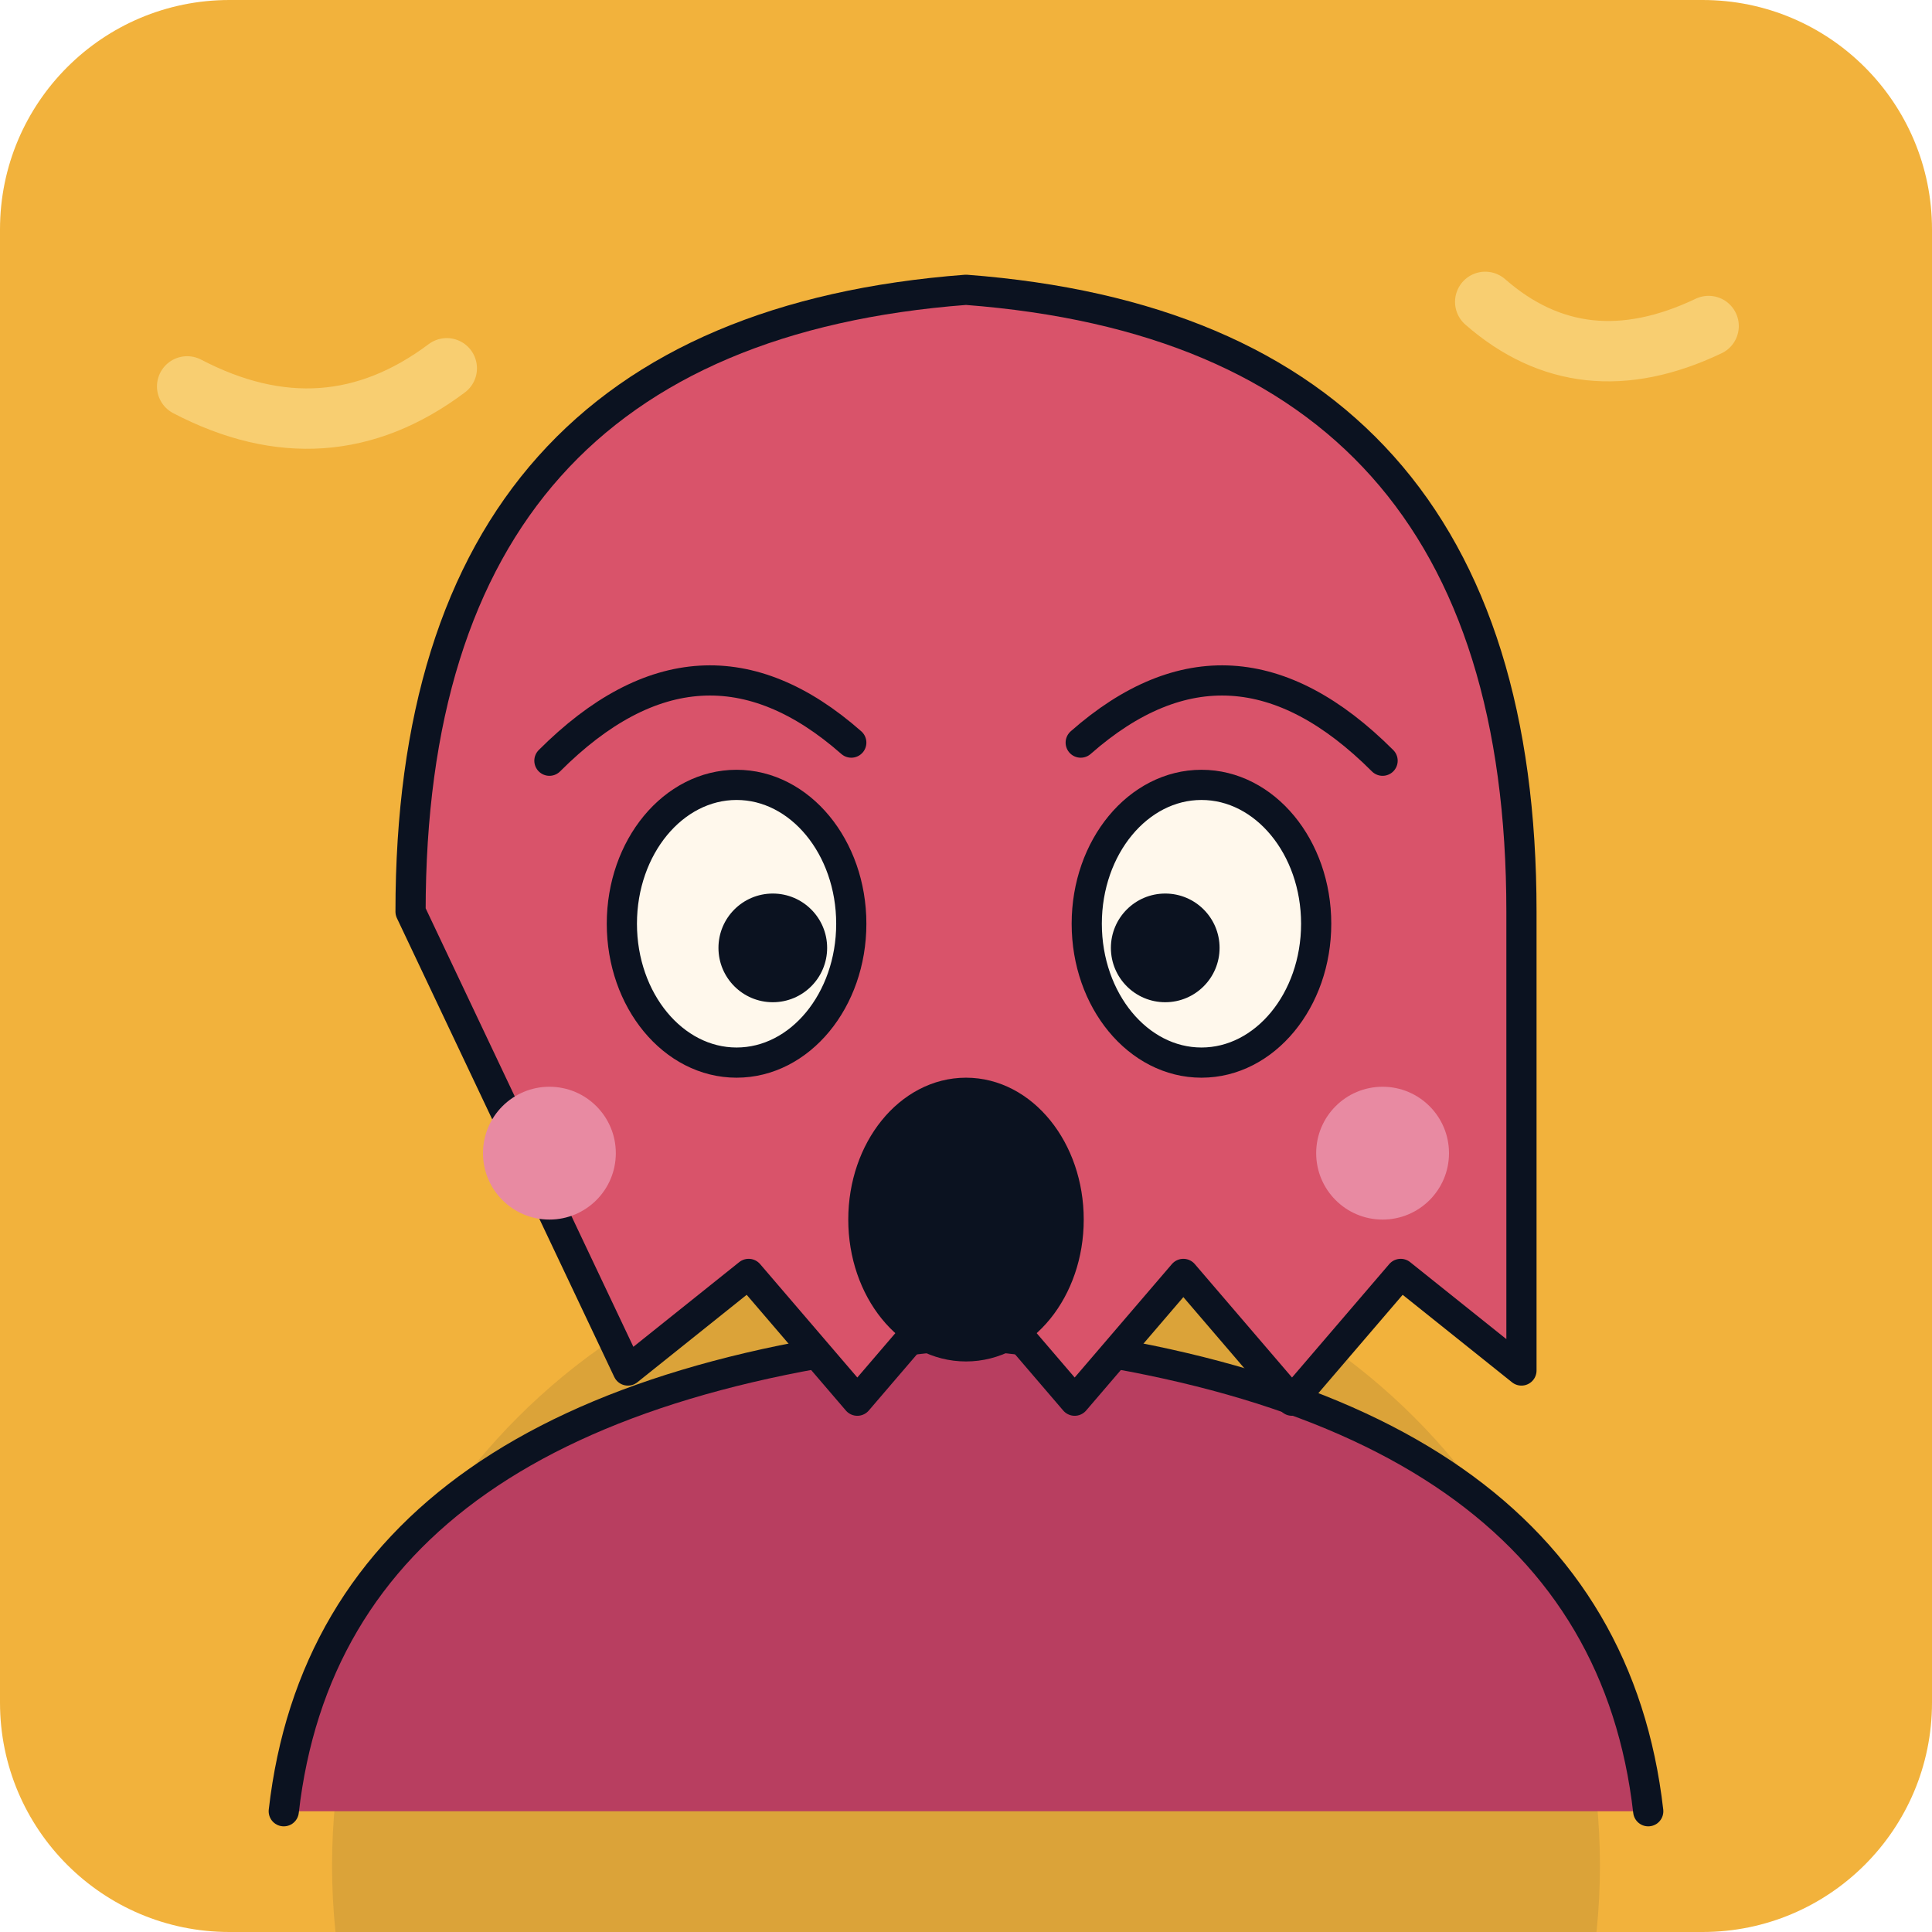
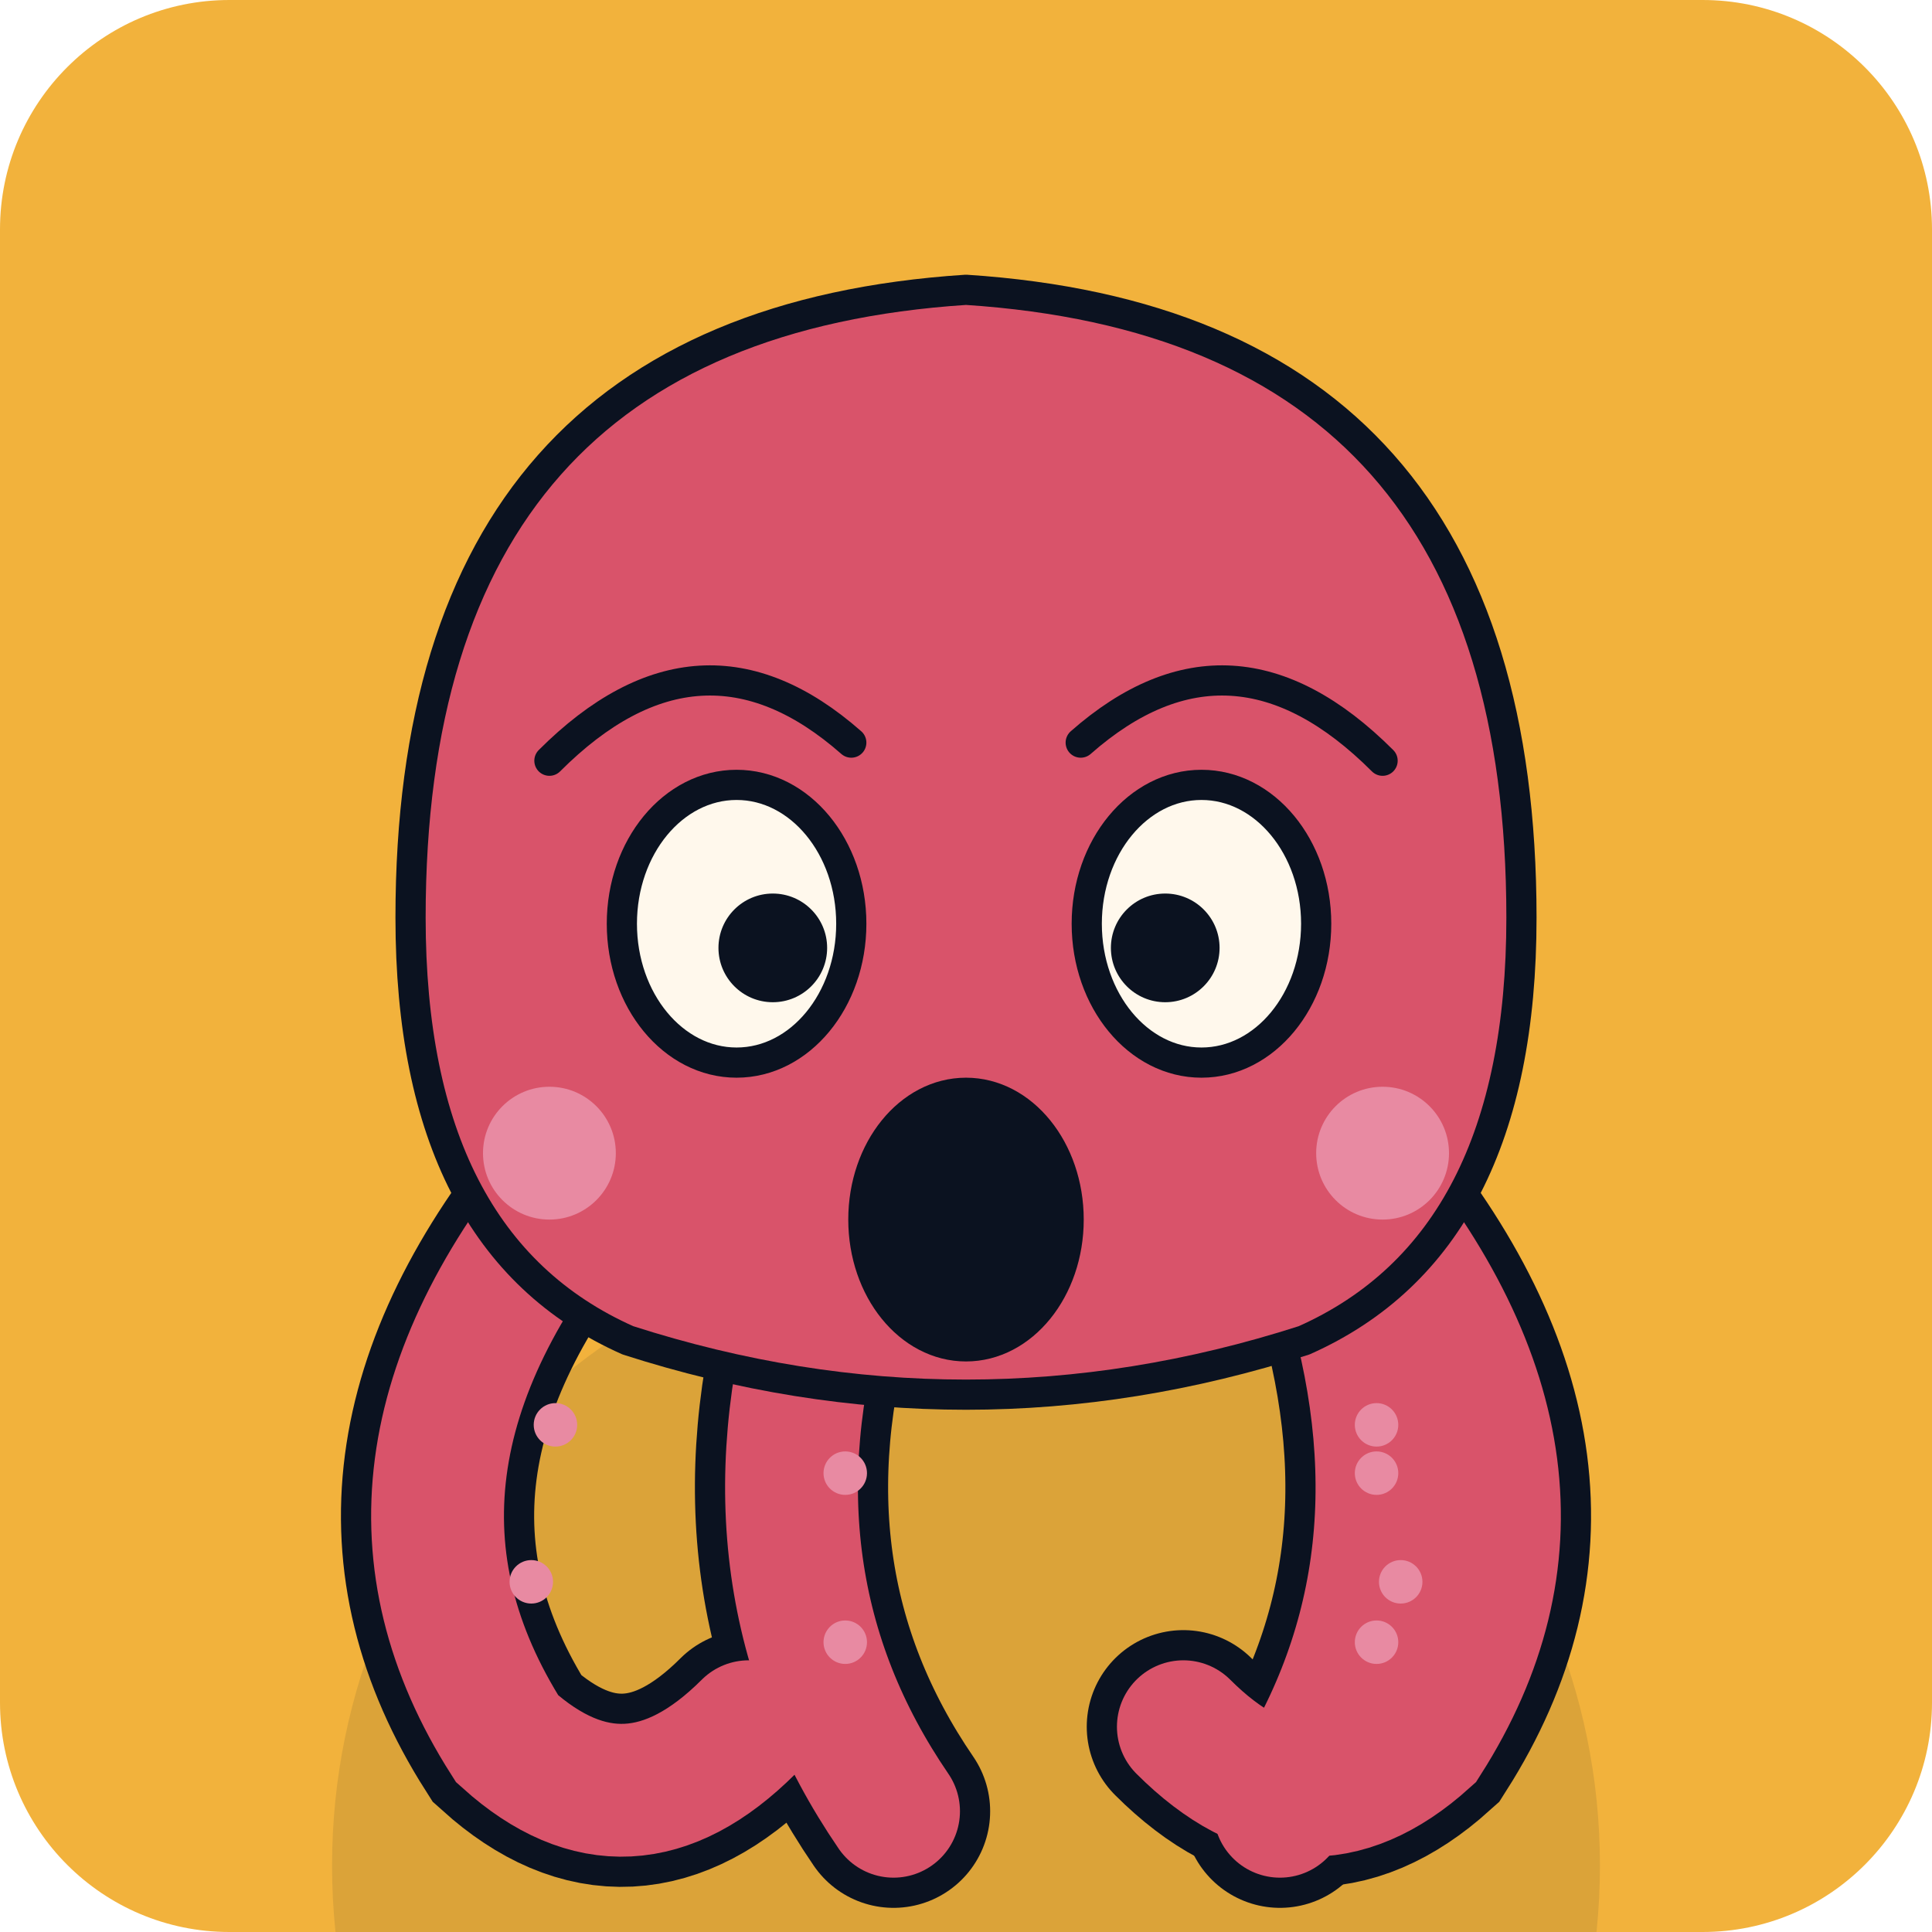
<svg xmlns="http://www.w3.org/2000/svg" width="320" height="320" viewBox="0 0 320 320" role="img" aria-label="Şaşkın ahtapot avatarı">
  <rect width="320" height="320" rx="38" fill="#f2b23c" />
  <circle cx="160" cy="309" r="105" fill="#0b1220" opacity=".1" />
-   <path d="M31 64q23 12 43-3M246 50q16 14 37 4" fill="none" stroke="#fff0b2" stroke-width="10" stroke-linecap="round" opacity=".45" />
-   <path d="M47 300q8-70 113-79 105 9 113 79" fill="#b83e60" stroke="#0b1220" stroke-width="5" stroke-linecap="round" stroke-linejoin="round" />
-   <path d="M68 151q0-96 92-103 92 7 92 103v76l-20-16-18 21-18-21-18 21-18-21-18 21-18-21-20 16Z" fill="#d9536a" stroke="#0b1220" stroke-width="5" stroke-linecap="round" stroke-linejoin="round" />
+   <path d="M96 196Q56 244 84 288Q104 306 124 286" stroke="#0b1220" stroke-width="32" stroke-linecap="round" fill="none" />
+   <path d="M136 214Q122 262 148 300" stroke="#0b1220" stroke-width="32" stroke-linecap="round" fill="none" />
+   <path d="M224 214Q238 262 212 300" stroke="#0b1220" stroke-width="32" stroke-linecap="round" fill="none" />
+   <path d="M224 196Q264 244 236 288Q216 306 196 286" stroke="#0b1220" stroke-width="32" stroke-linecap="round" fill="none" />
+   <path d="M96 196Q56 244 84 288Q104 306 124 286" stroke="#d9536a" stroke-width="22" stroke-linecap="round" fill="none" />
+   <path d="M136 214Q122 262 148 300" stroke="#d9536a" stroke-width="22" stroke-linecap="round" fill="none" />
+   <path d="M224 214Q238 262 212 300" stroke="#d9536a" stroke-width="22" stroke-linecap="round" fill="none" />
+   <path d="M224 196Q264 244 236 288Q216 306 196 286" stroke="#d9536a" stroke-width="22" stroke-linecap="round" fill="none" />
+   <circle cx="92" cy="236" r="3.6" fill="#e88aa2" />
+   <circle cx="88" cy="262" r="3.6" fill="#e88aa2" />
+   <circle cx="140" cy="244" r="3.6" fill="#e88aa2" />
+   <circle cx="140" cy="272" r="3.6" fill="#e88aa2" />
+   <circle cx="228" cy="244" r="3.6" fill="#e88aa2" />
+   <circle cx="228" cy="272" r="3.6" fill="#e88aa2" />
+   <circle cx="228" cy="236" r="3.6" fill="#e88aa2" />
+   <circle cx="232" cy="262" r="3.6" fill="#e88aa2" />
+   <path d="M68 152Q68 54 160 48Q252 54 252 152Q252 206 216 222Q160 240 104 222Q68 206 68 152Z" fill="#d9536a" stroke="#0b1220" stroke-width="5" stroke-linecap="round" stroke-linejoin="round" />
  <ellipse cx="122" cy="153" rx="19" ry="23" fill="#fff8ec" stroke="#0b1220" stroke-width="5" stroke-linecap="round" stroke-linejoin="round" />
  <circle cx="128" cy="157" r="9" fill="#0b1220" />
  <ellipse cx="199" cy="153" rx="19" ry="23" fill="#fff8ec" stroke="#0b1220" stroke-width="5" stroke-linecap="round" stroke-linejoin="round" />
  <circle cx="193" cy="157" r="9" fill="#0b1220" />
  <ellipse cx="160" cy="202" rx="17" ry="21" fill="#0b1220" stroke="#0b1220" stroke-width="5" stroke-linecap="round" stroke-linejoin="round" />
  <path d="M91 126q25-25 50-3M179 123q25-22 50 3" fill="none" stroke="#0b1220" stroke-width="5" stroke-linecap="round" stroke-linejoin="round" />
  <circle cx="91" cy="191" r="11" fill="#e88aa2" />
  <circle cx="229" cy="191" r="11" fill="#e88aa2" />
</svg>
